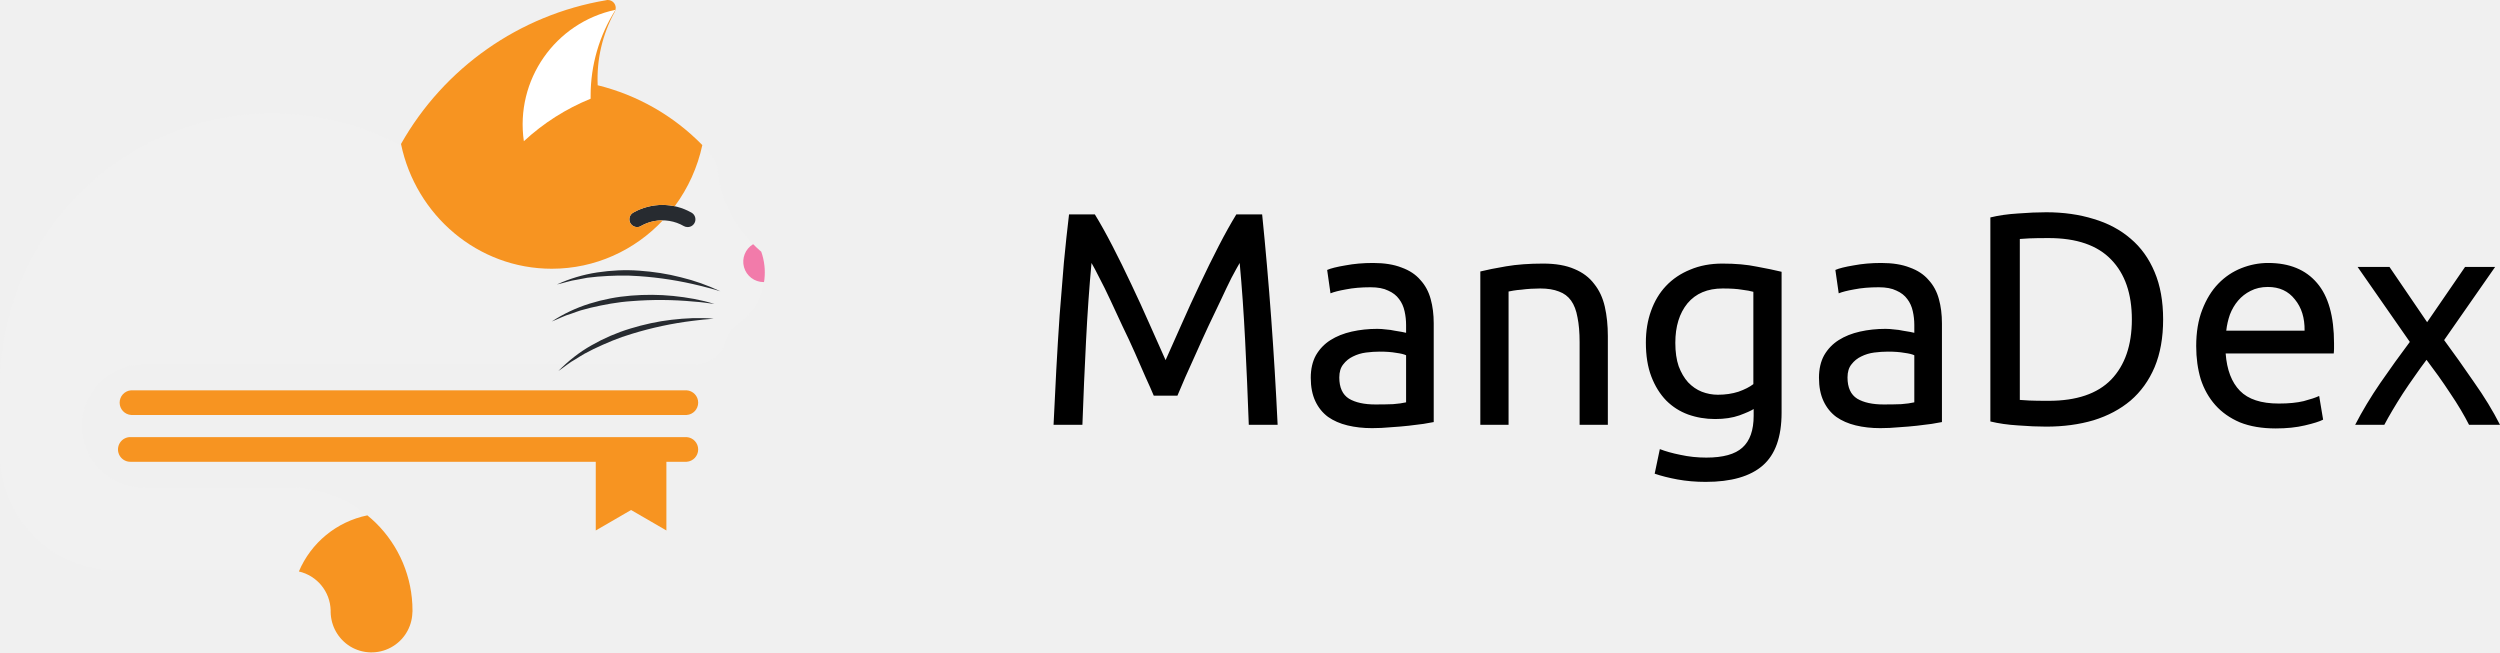
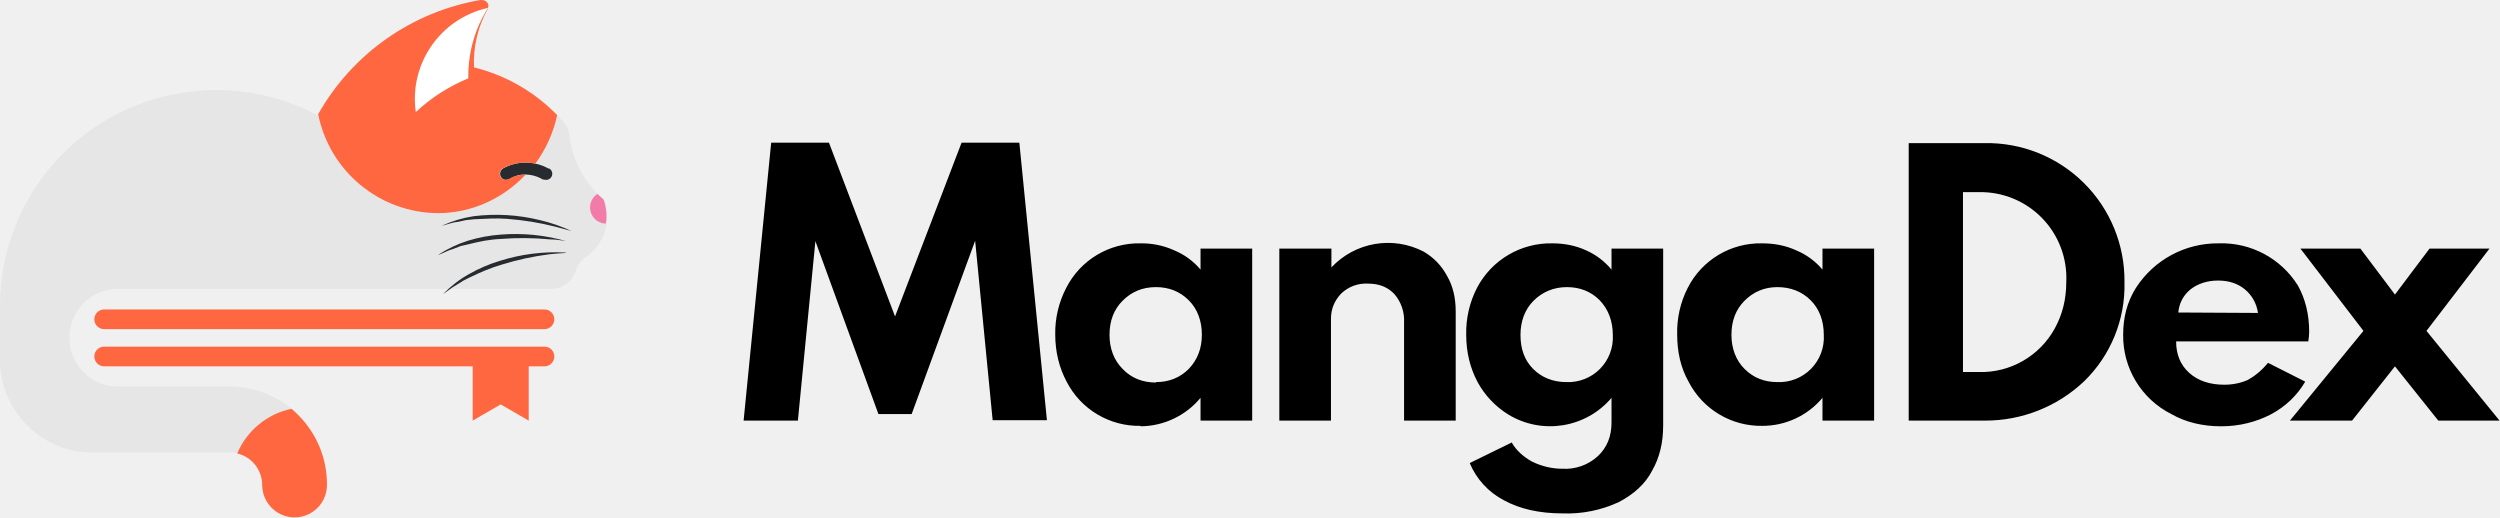
- <svg xmlns="http://www.w3.org/2000/svg" version="1.2" viewBox="0 0 453.036 118.23">
-   <path d="M124.43 75.2H23.77a2.24 2.24 0 010-4.47h100.66a2.24 2.24 0 010 4.47m0 8.48H23.77a2.24 2.24 0 110-4.47h100.66a2.24 2.24 0 010 4.47" fill="#f79421" />
-   <path d="M114.36 92.42l6.4 3.71V81.17h-12.8v14.96z" fill="#f79421" />
-   <path d="M112.08 33.9h16.83v9.33h-16.83z" fill="#272b30" />
-   <path d="M137.96 45.6l-.26-.2a22.94 22.94 0 01-4.84-5.88l-.03-.07a22.6 22.6 0 01-2.76-8.22l-.05-.54v-.03a5.79 5.79 0 00-1.26-2.77l-.18-.2a39.88 39.88 0 00-20.27-12.24 25.13 25.13 0 013.1-13.32c.1-.2.17-.44.17-.69 0-.8-.64-1.44-1.44-1.44h-.1l-.25.04a52.75 52.75 0 00-37.28 26.3 48.26 48.26 0 00-6.58-2.92 49.17 49.17 0 00-21.17-2.66A49.32 49.32 0 000 69.86v12.36a21.16 21.16 0 0020.62 21.16h31.4a6.13 6.13 0 01.93 0c.05 0 .1 0 .15.02a7.43 7.43 0 016.82 7.4v.16a7.46 7.46 0 007.41 7.27 7.42 7.42 0 007.4-6.9l.01-.3v-.41a22.27 22.27 0 00-16-21.37 22.35 22.35 0 00-6.25-.9H26.3c-.06.02-.13.02-.2.02l-.18-.01a11.165 11.165 0 01.19-22.33h99.81a5.81 5.81 0 005.52-4.01l.08-.27a5.78 5.78 0 011.93-2.82h.01l.23-.17a11.41 11.41 0 004.26-13.15m-13.34-4.46c-.24 0-.47-.06-.67-.17a7.79 7.79 0 00-5.44-.9c-.81.16-1.58.45-2.27.83l-.04.02-.12.08c-.19.1-.4.14-.63.14a1.41 1.41 0 01-.78-2.57l.14-.08a10.69 10.69 0 0110.45 0l.14.08a1.4 1.4 0 01-.78 2.57" fill="#f1f1f1" />
-   <path d="M137.96 45.6l-.26-.2a22.94 22.94 0 01-4.84-5.88l-.03-.07a22.6 22.6 0 01-2.76-8.22l-.05-.54v-.03a5.79 5.79 0 00-1.26-2.77l-.18-.2a39.88 39.88 0 00-20.27-12.24 25.13 25.13 0 013.1-13.32c.1-.2.17-.44.17-.69 0-.8-.64-1.44-1.44-1.44h-.1l-.25.04a52.75 52.75 0 00-37.28 26.3 48.26 48.26 0 00-6.58-2.92 49.17 49.17 0 00-21.17-2.66A49.32 49.32 0 000 69.86v12.36a21.16 21.16 0 0020.62 21.16h31.4a6.13 6.13 0 01.93 0c.05 0 .1 0 .15.02a7.43 7.43 0 016.82 7.4v.16a7.46 7.46 0 007.41 7.27 7.42 7.42 0 007.4-6.9l.01-.3v-.41a22.27 22.27 0 00-16-21.37 22.35 22.35 0 00-6.25-.9H26.3c-.06.02-.13.02-.2.02l-.18-.01a11.165 11.165 0 01.19-22.33h99.81a5.81 5.81 0 005.52-4.01l.08-.27a5.78 5.78 0 011.93-2.82h.01l.23-.17a11.41 11.41 0 004.26-13.15m-13.34-4.46c-.24 0-.47-.06-.67-.17a7.79 7.79 0 00-5.44-.9c-.81.16-1.58.45-2.27.83l-.04.02-.12.08c-.19.1-.4.14-.63.14a1.41 1.41 0 01-.78-2.57l.14-.08a10.69 10.69 0 0110.45 0l.14.08a1.4 1.4 0 01-.78 2.57" fill="none" />
-   <path d="M72.67 26.1c2.68 12.9 13.9 22.6 27.32 22.6 7.9 0 15.04-3.36 20.12-8.76h-.08a7.56 7.56 0 00-3.8.97l-.03.02a.5.5 0 00-.12.08c-.19.1-.4.14-.63.14-.77 0-1.4-.63-1.4-1.4 0-.5.24-.92.62-1.17l.14-.08a10.66 10.66 0 017.46-1.13 28.75 28.75 0 005-11.08 39.82 39.82 0 00-18.96-10.84 25.13 25.13 0 013.1-13.32c.1-.2.17-.43.17-.69 0-.8-.64-1.44-1.44-1.44h-.1l-.25.05A52.75 52.75 0 0072.66 26.1" fill="#f79421" />
-   <path d="M130.55 52.79c-1.21-.36-2.42-.72-3.65-1a64.3 64.3 0 00-11.12-1.75c-2.49-.2-4.99-.1-7.47.09l-1.87.2c-.62.1-1.22.24-1.84.35-1.26.16-2.43.61-3.68.87a27.44 27.44 0 017.29-2.18c2.52-.38 5.1-.51 7.64-.32 2.54.18 5.07.56 7.54 1.2a37 37 0 017.16 2.54m-1.09 2.29c-1.26-.17-2.5-.35-3.76-.43a64.15 64.15 0 00-11.25-.08c-2.5.16-4.96.63-7.39 1.19l-1.81.48c-.6.18-1.18.42-1.77.62-1.22.33-2.32.96-3.5 1.4a27.44 27.44 0 016.87-3.24 34.27 34.27 0 017.51-1.45c2.54-.2 5.1-.2 7.63.06 2.53.26 5.05.69 7.47 1.45m-.18 2.68c-1.26.1-2.51.2-3.76.38a64.38 64.38 0 00-11 2.35c-2.4.7-4.7 1.69-6.96 2.76l-1.66.86c-.55.3-1.06.66-1.6.98-1.12.6-2.05 1.44-3.12 2.14 1.78-1.8 3.79-3.41 6.02-4.66a34.17 34.17 0 017.02-3.03c2.44-.74 4.93-1.3 7.46-1.59 2.53-.3 5.08-.42 7.6-.2" fill="#272b30" />
-   <path d="M137.7 45.4c-.42-.37-.82-.76-1.22-1.15a3.7 3.7 0 001.91 6.87h.06c.02-.16.06-.31.07-.47a11.28 11.28 0 00-.57-5.04l-.25-.22" fill="#f27baa" />
-   <path d="M107.03 17.36v.53a39.8 39.8 0 00-12.1 7.7 21.25 21.25 0 0116.62-23.82 29 29 0 00-4.52 15.59" fill="#fff" />
-   <path d="M68.11 94.76a22.3 22.3 0 00-1.54-1.37 17.25 17.25 0 00-12.41 10.17 7.42 7.42 0 015.76 7.07v.33a7.47 7.47 0 003.5 6.16 7.42 7.42 0 0011.31-6.09c.02-.08.02-.15.02-.23v-.18a22.26 22.26 0 00-6.64-15.86" fill="#f79421" />
-   <g aria-label="MangaDex" style="line-height:1.25;-inkscape-font-specification:Ubuntu" font-weight="400" font-size="55.022" font-family="Ubuntu" letter-spacing="0" word-spacing="0" fill="currentColor" stroke-width="4.127">
-     <path d="M209.076 71.698q-.55-1.32-1.485-3.356-.88-2.036-1.926-4.402-1.046-2.366-2.256-4.842-1.155-2.53-2.2-4.731-1.046-2.256-1.982-4.017-.88-1.76-1.43-2.696-.605 6.492-.99 14.085-.386 7.538-.66 15.241h-5.228q.22-4.952.495-9.959.275-5.061.606-9.903.385-4.897.77-9.52.44-4.62.935-8.748h4.677q1.486 2.421 3.191 5.723 1.706 3.301 3.412 6.932 1.705 3.577 3.3 7.208 1.597 3.577 2.917 6.548 1.32-2.971 2.916-6.548 1.596-3.631 3.301-7.208 1.706-3.631 3.412-6.932 1.705-3.302 3.191-5.723h4.677q1.87 18.433 2.806 38.13h-5.227q-.275-7.703-.66-15.24-.385-7.594-.99-14.086-.55.935-1.486 2.696-.88 1.76-1.926 4.017-1.045 2.2-2.256 4.731-1.155 2.476-2.2 4.842-1.046 2.366-1.982 4.402-.88 2.036-1.43 3.356zM249.247 73.294q1.816 0 3.191-.055 1.43-.11 2.366-.33V64.38q-.55-.275-1.815-.44-1.21-.22-2.972-.22-1.155 0-2.476.165-1.265.165-2.365.716-1.046.495-1.761 1.43-.715.88-.715 2.366 0 2.751 1.76 3.852 1.76 1.045 4.787 1.045zm-.44-25.64q3.081 0 5.172.825 2.146.77 3.411 2.256 1.32 1.43 1.871 3.466.55 1.981.55 4.402v17.882q-.66.11-1.87.33-1.156.165-2.642.33-1.485.166-3.246.276-1.705.165-3.411.165-2.421 0-4.457-.496-2.036-.495-3.521-1.54-1.486-1.1-2.311-2.861-.825-1.761-.825-4.237 0-2.366.935-4.072.99-1.705 2.64-2.75 1.652-1.046 3.852-1.541 2.201-.495 4.622-.495.77 0 1.596.11.825.055 1.54.22.77.11 1.321.22.55.11.77.165v-1.43q0-1.266-.275-2.477-.275-1.265-.99-2.2-.715-.99-1.981-1.541-1.21-.605-3.191-.605-2.531 0-4.457.385-1.87.33-2.806.715l-.605-4.237q.99-.44 3.301-.825 2.31-.44 5.007-.44zM268.256 49.195q1.76-.44 4.677-.936 2.916-.495 6.713-.495 3.411 0 5.667.99 2.256.936 3.576 2.696 1.376 1.706 1.926 4.127t.55 5.337V76.98h-5.117V62.015q0-2.642-.385-4.512-.33-1.871-1.155-3.026-.826-1.156-2.201-1.651-1.376-.55-3.412-.55-.825 0-1.705.055-.88.055-1.706.165-.77.055-1.43.165-.606.11-.88.165V76.98h-5.118zM317.788 74.12q-.66.44-2.586 1.155-1.871.66-4.402.66-2.586 0-4.897-.825-2.256-.826-3.962-2.531-1.705-1.761-2.696-4.347-.99-2.586-.99-6.162 0-3.137.935-5.723.936-2.64 2.696-4.511 1.816-1.926 4.402-2.972 2.586-1.1 5.832-1.1 3.577 0 6.218.55 2.696.495 4.512.936v25.53q0 6.602-3.412 9.573-3.411 2.971-10.344 2.971-2.696 0-5.117-.44-2.366-.44-4.126-1.045l.935-4.457q1.54.605 3.741 1.046 2.256.495 4.677.495 4.567 0 6.548-1.816 2.036-1.816 2.036-5.777zm-.055-21.24q-.77-.22-2.091-.384-1.266-.22-3.466-.22-4.127 0-6.383 2.696-2.2 2.696-2.2 7.153 0 2.476.604 4.236.66 1.76 1.706 2.916 1.1 1.156 2.476 1.706 1.43.55 2.916.55 2.036 0 3.742-.55 1.705-.605 2.696-1.375zM341.344 73.294q1.816 0 3.191-.055 1.43-.11 2.366-.33V64.38q-.55-.275-1.816-.44-1.21-.22-2.97-.22-1.156 0-2.477.165-1.265.165-2.366.716-1.045.495-1.76 1.43-.716.88-.716 2.366 0 2.751 1.76 3.852 1.762 1.045 4.788 1.045zm-.44-25.64q3.08 0 5.172.825 2.146.77 3.411 2.256 1.32 1.43 1.87 3.466.551 1.981.551 4.402v17.882q-.66.11-1.87.33-1.156.165-2.642.33-1.485.166-3.246.276-1.706.165-3.411.165-2.421 0-4.457-.496-2.036-.495-3.522-1.54-1.485-1.1-2.31-2.861-.826-1.761-.826-4.237 0-2.366.936-4.072.99-1.705 2.64-2.75 1.651-1.046 3.852-1.541 2.201-.495 4.622-.495.77 0 1.596.11.825.055 1.54.22.77.11 1.32.22t.771.165v-1.43q0-1.266-.275-2.477-.275-1.265-.99-2.2-.716-.99-1.981-1.541-1.21-.605-3.192-.605-2.53 0-4.456.385-1.871.33-2.806.715l-.606-4.237q.99-.44 3.302-.825 2.31-.44 5.007-.44zM391.99 57.888q0 4.952-1.54 8.638-1.54 3.632-4.347 6.053-2.806 2.366-6.713 3.576-3.906 1.156-8.583 1.156-2.31 0-5.117-.22-2.751-.166-5.007-.716V39.401q2.256-.55 5.007-.716 2.806-.22 5.117-.22 4.677 0 8.583 1.21 3.907 1.156 6.713 3.577 2.806 2.366 4.347 6.053 1.54 3.631 1.54 8.583zm-20.743 14.746q7.593 0 11.335-3.852 3.741-3.906 3.741-10.894 0-6.988-3.741-10.84-3.742-3.906-11.335-3.906-2.256 0-3.521.055-1.21.055-1.706.11V72.47q.495.055 1.706.11 1.265.055 3.521.055zM397.982 62.73q0-3.797 1.1-6.603 1.1-2.86 2.916-4.732 1.816-1.87 4.182-2.806 2.366-.935 4.842-.935 5.777 0 8.858 3.631 3.081 3.577 3.081 10.95v.88q0 .495-.055.935H403.32q.33 4.457 2.586 6.768 2.256 2.31 7.043 2.31 2.696 0 4.511-.44 1.871-.494 2.806-.935l.716 4.292q-.936.495-3.302 1.045-2.31.55-5.282.55-3.741 0-6.492-1.1-2.696-1.155-4.457-3.136-1.76-1.98-2.641-4.677-.825-2.75-.825-5.997zm19.642-2.806q.055-3.467-1.76-5.668-1.761-2.255-4.897-2.255-1.76 0-3.136.715-1.321.66-2.256 1.76-.936 1.101-1.486 2.532-.495 1.43-.66 2.916zM447.424 76.98q-.606-1.21-1.486-2.696-.88-1.485-1.926-3.026-1.045-1.595-2.145-3.136-1.1-1.54-2.146-2.916-1.046 1.375-2.146 2.971-1.1 1.54-2.146 3.136-.99 1.54-1.87 3.026-.881 1.486-1.486 2.641h-5.282q1.925-3.741 4.566-7.593 2.696-3.906 5.338-7.427l-9.464-13.59h5.777l6.823 10.013 6.877-10.014h5.448l-9.244 13.26q2.641 3.577 5.392 7.593 2.806 3.962 4.732 7.758z" />
-   </g>
+ <svg xmlns="http://www.w3.org/2000/svg" viewBox="0 0 571.2 118.2">
+   <path d="M124.4 75.2H23.8a2.2 2.2 0 0 1 0-4.5h100.6a2.2 2.2 0 0 1 0 4.5m0 8.5H23.8a2.2 2.2 0 1 1 0-4.5h100.6a2.2 2.2 0 0 1 0 4.5" fill="#ff6740" />
+   <path d="m114.4 92.4 6.4 3.7v-15H108v15z" fill="#ff6740" />
+   <path d="M112 33.9h17v9.3h-17z" fill="#272b30" />
+   <path d="m138 45.6-.3-.2a23 23 0 0 1-4.8-5.9 22.6 22.6 0 0 1-2.8-8.3v-.5a5.8 5.8 0 0 0-1.3-2.8l-.2-.2a39.9 39.9 0 0 0-20.3-12.3 25.1 25.1 0 0 1 3.1-13.3l.2-.7c0-.8-.7-1.4-1.5-1.4h-.3a52.8 52.8 0 0 0-37.3 26.3 48.3 48.3 0 0 0-6.6-2.9 49.2 49.2 0 0 0-21.1-2.6A49.3 49.3 0 0 0 0 69.8v12.4a21.2 21.2 0 0 0 20.6 21.2H52a6.1 6.1 0 0 1 1 0h.1a7.4 7.4 0 0 1 6.8 7.4v.2a7.5 7.5 0 0 0 7.4 7.2 7.4 7.4 0 0 0 7.4-6.9v-.7a22.3 22.3 0 0 0-16-21.4 22.4 22.4 0 0 0-6.2-.9H25.9a11.2 11.2 0 0 1 .2-22.3H126a5.8 5.8 0 0 0 5.5-4l.1-.3a5.8 5.8 0 0 1 2-2.8l.2-.1a11.4 11.4 0 0 0 4.3-13.2m-13.4-4.5-.7-.1a7.8 7.8 0 0 0-5.4-1c-.8.2-1.6.5-2.3 1h-.1l-.7.1a1.4 1.4 0 0 1-.7-2.5l.1-.1a10.7 10.7 0 0 1 10.4 0h.2a1.4 1.4 0 0 1-.8 2.6" fill="#e6e6e6" />
+   <path d="m138 45.6-.3-.2a23 23 0 0 1-4.8-5.9 22.6 22.6 0 0 1-2.8-8.3v-.5a5.8 5.8 0 0 0-1.3-2.8l-.2-.2a39.9 39.9 0 0 0-20.3-12.3 25.1 25.1 0 0 1 3.1-13.3l.2-.7c0-.8-.7-1.4-1.5-1.4h-.3a52.8 52.8 0 0 0-37.3 26.3 48.3 48.3 0 0 0-6.6-2.9 49.2 49.2 0 0 0-21.1-2.6A49.3 49.3 0 0 0 0 69.8v12.4a21.2 21.2 0 0 0 20.6 21.2H52a6.1 6.1 0 0 1 1 0h.1a7.4 7.4 0 0 1 6.8 7.4v.2a7.5 7.5 0 0 0 7.4 7.2 7.4 7.4 0 0 0 7.4-6.9v-.7a22.3 22.3 0 0 0-16-21.4 22.4 22.4 0 0 0-6.2-.9H25.9a11.2 11.2 0 0 1 .2-22.3H126a5.8 5.8 0 0 0 5.5-4l.1-.3a5.8 5.8 0 0 1 2-2.8l.2-.1a11.4 11.4 0 0 0 4.3-13.2m-13.4-4.5-.7-.1a7.8 7.8 0 0 0-5.4-1c-.8.2-1.6.5-2.3 1h-.1l-.7.1a1.4 1.4 0 0 1-.7-2.5l.1-.1a10.7 10.7 0 0 1 10.4 0h.2a1.4 1.4 0 0 1-.8 2.6" fill="none" />
+   <path d="M72.7 26.1A28.1 28.1 0 0 0 100 48.7c7.9 0 15-3.4 20.1-8.8a7.6 7.6 0 0 0-3.9 1 .5.5 0 0 0-.1.1l-.6.1a1.4 1.4 0 0 1-.8-2.5l.1-.1a10.7 10.7 0 0 1 7.5-1.1 28.8 28.8 0 0 0 5-11.1 39.8 39.8 0 0 0-19-10.9 25.1 25.1 0 0 1 3.1-13.3l.2-.7c0-.8-.7-1.4-1.5-1.4h-.3a52.8 52.8 0 0 0-37.1 26.1" fill="#ff6740" />
+   <path d="m130.6 52.8-3.7-1a64.3 64.3 0 0 0-11.1-1.8c-2.5-.2-5 0-7.5.1l-1.9.2-1.8.4c-1.3.1-2.4.6-3.7.9a27.4 27.4 0 0 1 7.3-2.2 41.8 41.8 0 0 1 15.2.9 37 37 0 0 1 7.2 2.5m-1.1 2.3c-1.3-.2-2.5-.4-3.8-.4a64.2 64.2 0 0 0-11.3-.1c-2.5.1-5 .6-7.3 1.2l-1.8.4-1.8.7c-1.2.3-2.3 1-3.5 1.4a27.4 27.4 0 0 1 6.9-3.3 34.3 34.3 0 0 1 7.5-1.4 42.3 42.3 0 0 1 15 1.5m-.1 2.7a59 59 0 0 0-3.8.3 64.4 64.4 0 0 0-11 2.4c-2.4.7-4.7 1.7-7 2.8l-1.6.8-1.6 1c-1.1.6-2 1.4-3.1 2.1 1.8-1.8 3.8-3.4 6-4.6a34.2 34.2 0 0 1 7-3 42.3 42.3 0 0 1 15-1.9" fill="#272b30" />
+   <path d="m137.7 45.4-1.2-1.1a3.7 3.7 0 0 0 1.9 6.8l.1-.5a11.3 11.3 0 0 0-.6-5l-.2-.2" fill="#f27baa" />
+   <path d="M107 17.4v.5a39.8 39.8 0 0 0-12 7.7 21.3 21.3 0 0 1 16.5-23.8 29 29 0 0 0-4.5 15.6" fill="#fff" />
+   <path d="M68.1 94.8a22.3 22.3 0 0 0-1.5-1.4 17.3 17.3 0 0 0-12.4 10.2 7.4 7.4 0 0 1 5.7 7v.4a7.5 7.5 0 0 0 3.5 6.1 7.4 7.4 0 0 0 11.3-6v-.5a22.3 22.3 0 0 0-6.6-15.8" fill="#ff6740" />
+   <path d="M169.9 96.1h12.4l4-41 14.4 39.5h7.6L222.8 55l4 41h12.4l-6.3-63.4h-13.2l-15.2 39.7-15.1-39.7h-13.2zm90.7 1.3a18 18 0 0 0 13.7-6.5v5.2h11.8V56.8h-11.8v4.8a15.7 15.7 0 0 0-6-4.4 18 18 0 0 0-7.7-1.6 18.6 18.6 0 0 0-17 10.2 22.2 22.2 0 0 0-2.5 10.6c0 4 .9 7.6 2.6 10.8a18.6 18.6 0 0 0 16.9 10.1zm3.5-10c-3 0-5.6-1-7.6-3.1-2-2-3-4.7-3-7.8 0-3.2 1-5.8 3-7.8s4.5-3.1 7.6-3.1c3 0 5.5 1 7.5 3s3 4.7 3 7.9c0 3.1-1 5.7-3 7.8-2 2-4.5 3-7.5 3zm28.2 8.7h11.8V72.8c0-2.2.8-4.1 2.3-5.7a8.2 8.2 0 0 1 6.2-2.3c2.5 0 4.5.8 6 2.4a9.2 9.2 0 0 1 2.2 6.5v22.4h11.8V71.2c0-3.1-.6-5.8-2-8.2a14 14 0 0 0-5.3-5.5 17.7 17.7 0 0 0-21.1 3.6v-4.3h-11.9zm64.7 21.2a28 28 0 0 0 12.9-2.6c3.4-1.8 6-4.1 7.6-7.2 1.7-3 2.5-6.4 2.5-10.3V56.8h-11.8v4.8a15.9 15.9 0 0 0-5.8-4.4c-2.4-1.1-5-1.6-7.7-1.6a19 19 0 0 0-17.2 10.1 22.3 22.3 0 0 0-2.5 10.8c0 4 .9 7.6 2.6 10.8a20 20 0 0 0 7 7.4 18.4 18.4 0 0 0 23.6-3.8v5.6c0 3.2-1 5.7-3.1 7.7a11 11 0 0 1-8.1 2.9c-2.5 0-4.8-.6-6.9-1.6-2-1.1-3.7-2.6-4.7-4.4l-9.6 4.7a17 17 0 0 0 7.8 8.5c3.7 2 8.1 3 13.4 3zm.9-30c-3 0-5.6-1-7.6-3s-2.9-4.6-2.9-7.8c0-3.1 1-5.8 3-7.8s4.6-3.1 7.6-3.1 5.5 1 7.5 3c2 2.1 3 4.8 3 8a10.2 10.2 0 0 1-10.6 10.7zm44.7 10a17.9 17.9 0 0 0 13.8-6.4v5.2h11.8V56.8h-11.8v4.8a15.7 15.7 0 0 0-6-4.4c-2.4-1.1-5-1.6-7.8-1.6a18.6 18.6 0 0 0-17 10.2 22.2 22.2 0 0 0-2.4 10.6c0 4 .8 7.6 2.6 10.8a18.6 18.6 0 0 0 16.9 10.1zm3.5-10c-3 0-5.5-1-7.5-3s-3-4.7-3-7.8c0-3.2 1-5.8 3-7.8s4.5-3.1 7.5-3.1 5.6 1 7.6 3 3 4.7 3 7.9a10.2 10.2 0 0 1-10.6 10.8zm30 8.8h17.4a32.8 32.8 0 0 0 22.7-9 30.5 30.5 0 0 0 9.2-22.6 31.4 31.4 0 0 0-32-31.8h-17.3zM448.5 85V43.9h3.6a19.6 19.6 0 0 1 20 20.6c0 3.9-.9 7.4-2.6 10.5A19.2 19.2 0 0 1 452 85zm59 12.4c4.2 0 8-1 11.3-2.7 3.4-1.8 6-4.3 7.9-7.5l-8.5-4.3c-1.5 1.8-3 3-4.6 3.9-1.6.7-3.4 1.1-5.4 1.1-3.3 0-6-.9-8-2.7-2-1.8-3-4.2-3-7.2h30.2a14.5 14.5 0 0 0 .2-2.2c0-4-.9-7.6-2.6-10.6a20.5 20.5 0 0 0-18-9.6 22.2 22.2 0 0 0-19 10.2c-2 3.2-2.9 6.7-2.9 10.7a20 20 0 0 0 11 18.1c3.3 1.9 7.2 2.8 11.4 2.8zm-9.8-26c.2-2.2 1.2-4 2.8-5.3 1.7-1.3 3.8-2 6.3-2s4.5.7 6.1 2a8.5 8.5 0 0 1 3 5.4zm25.5 24.7h14.2l9.8-12.4 9.9 12.4h14l-16.7-20.5 14.4-18.8h-13.7l-7.9 10.5-7.9-10.5h-13.7L540 75.6z" fill="currentColor" />
</svg>
